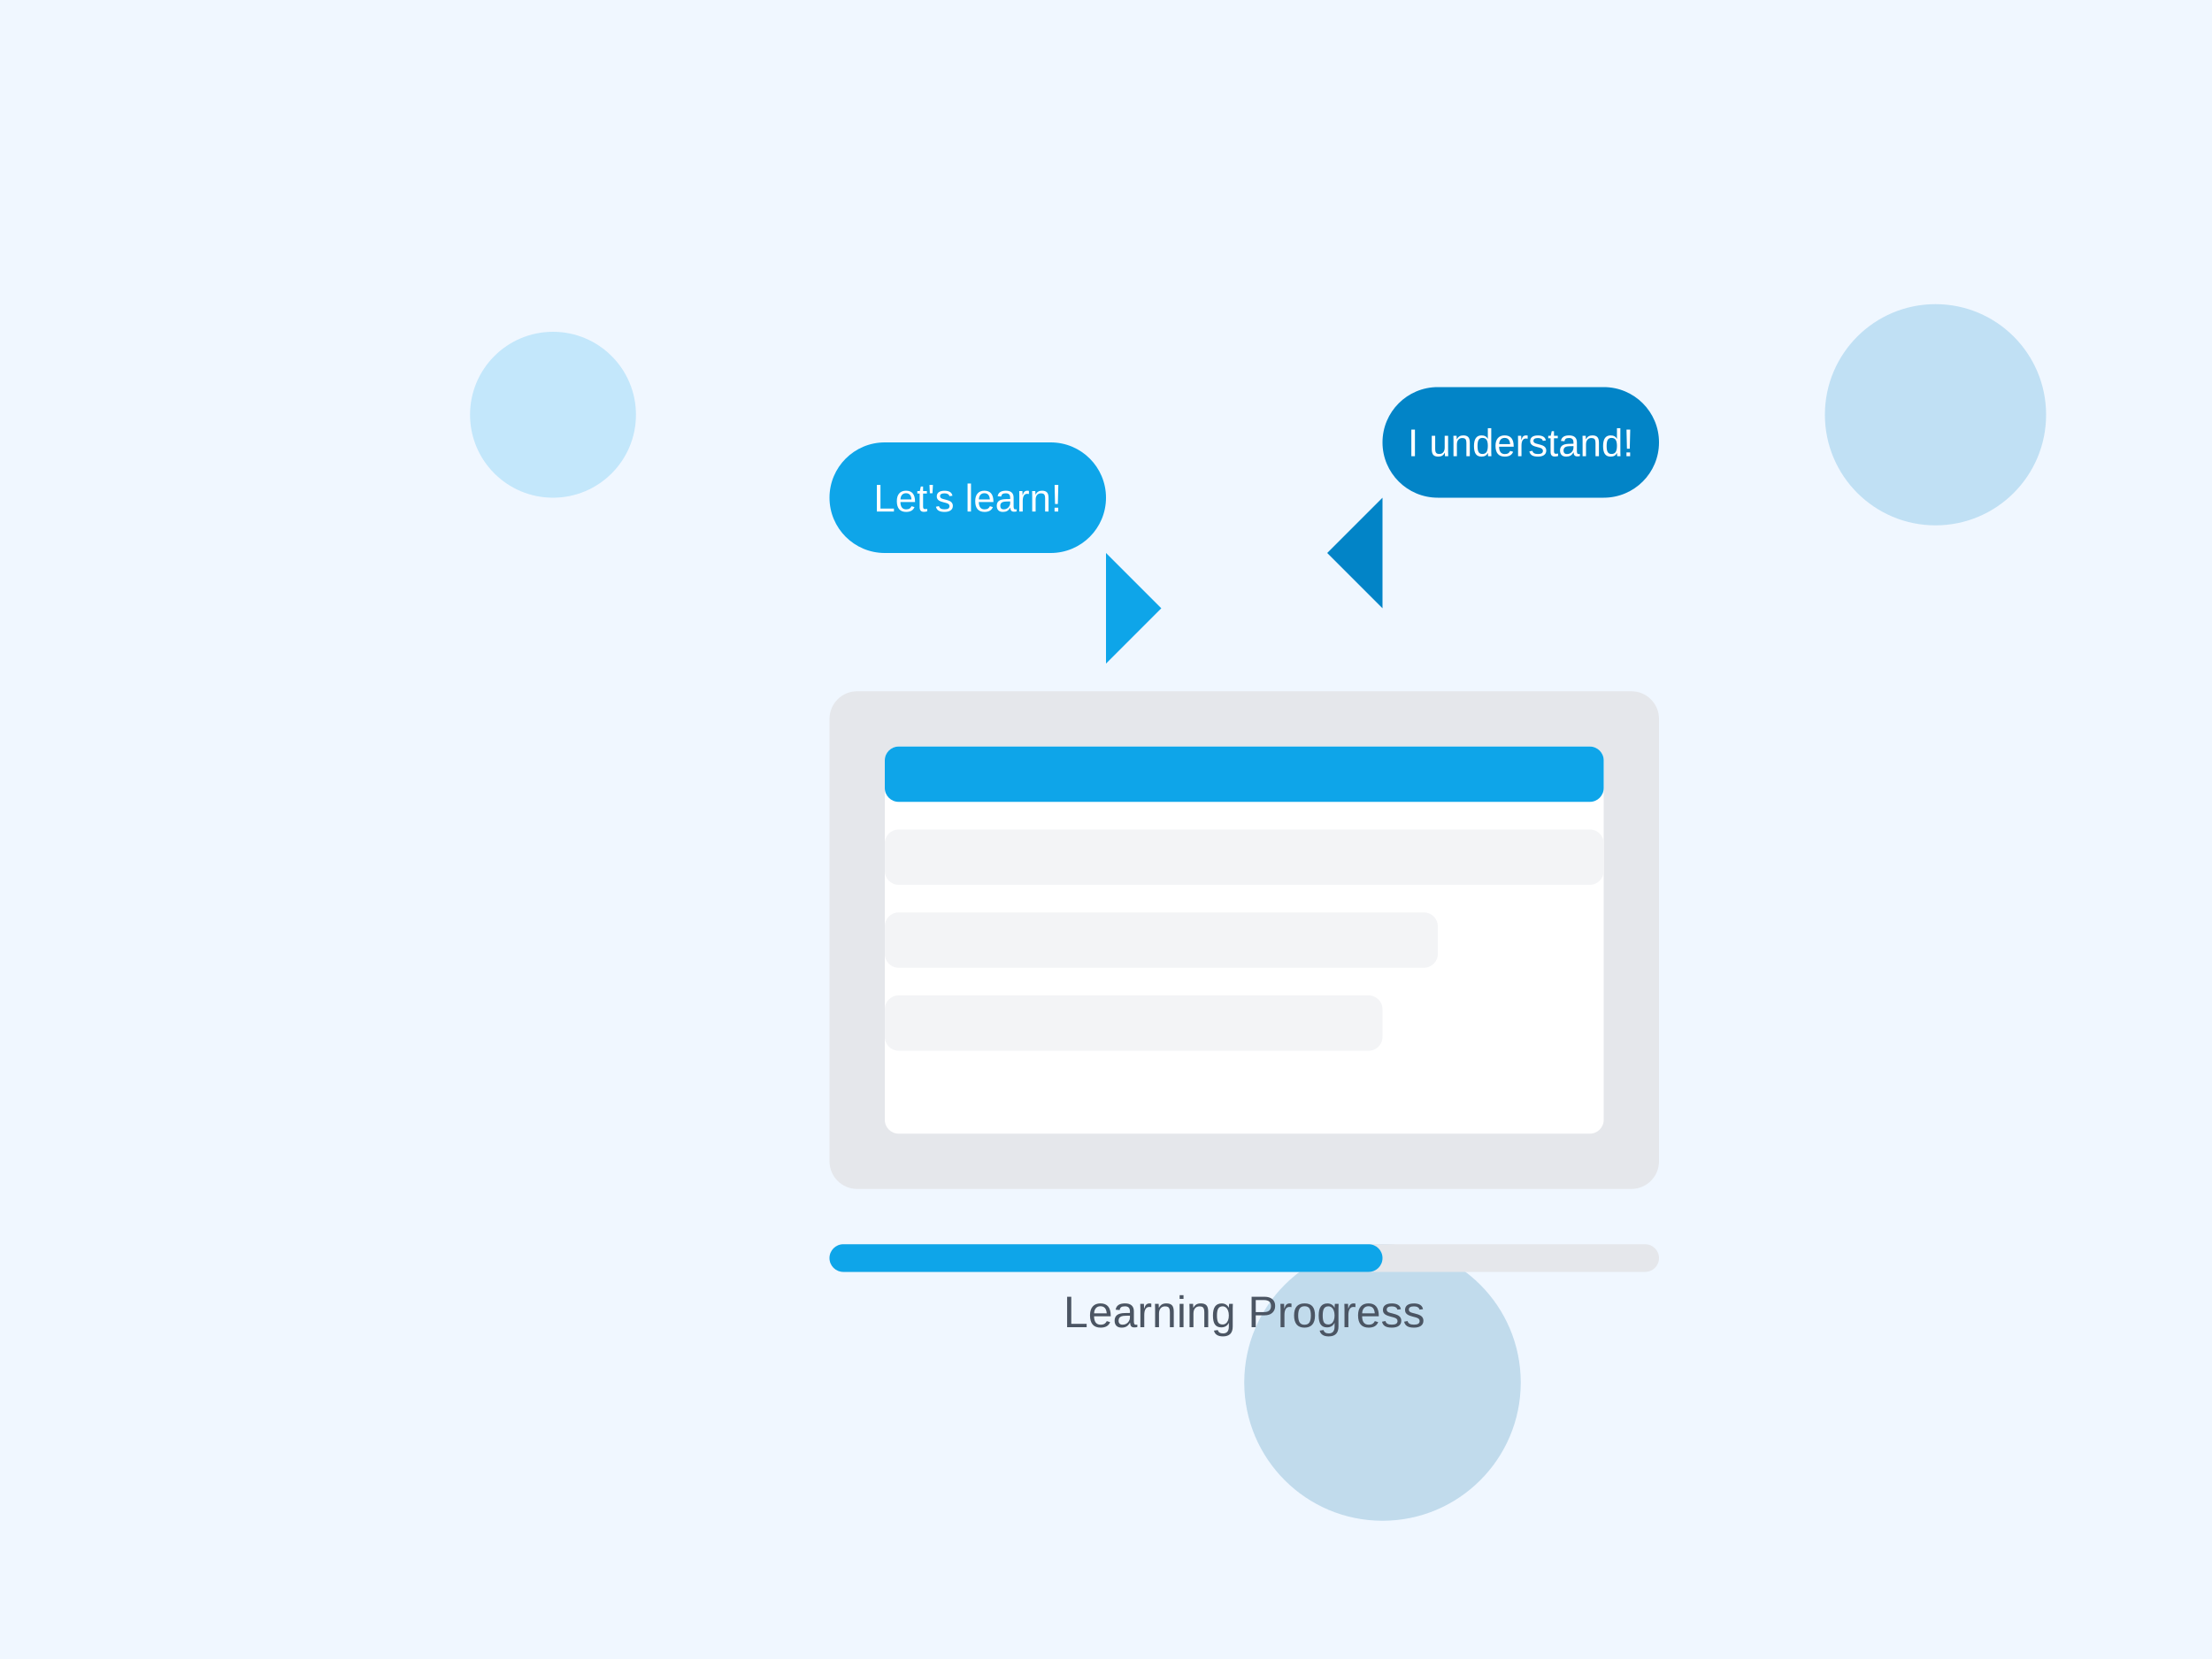
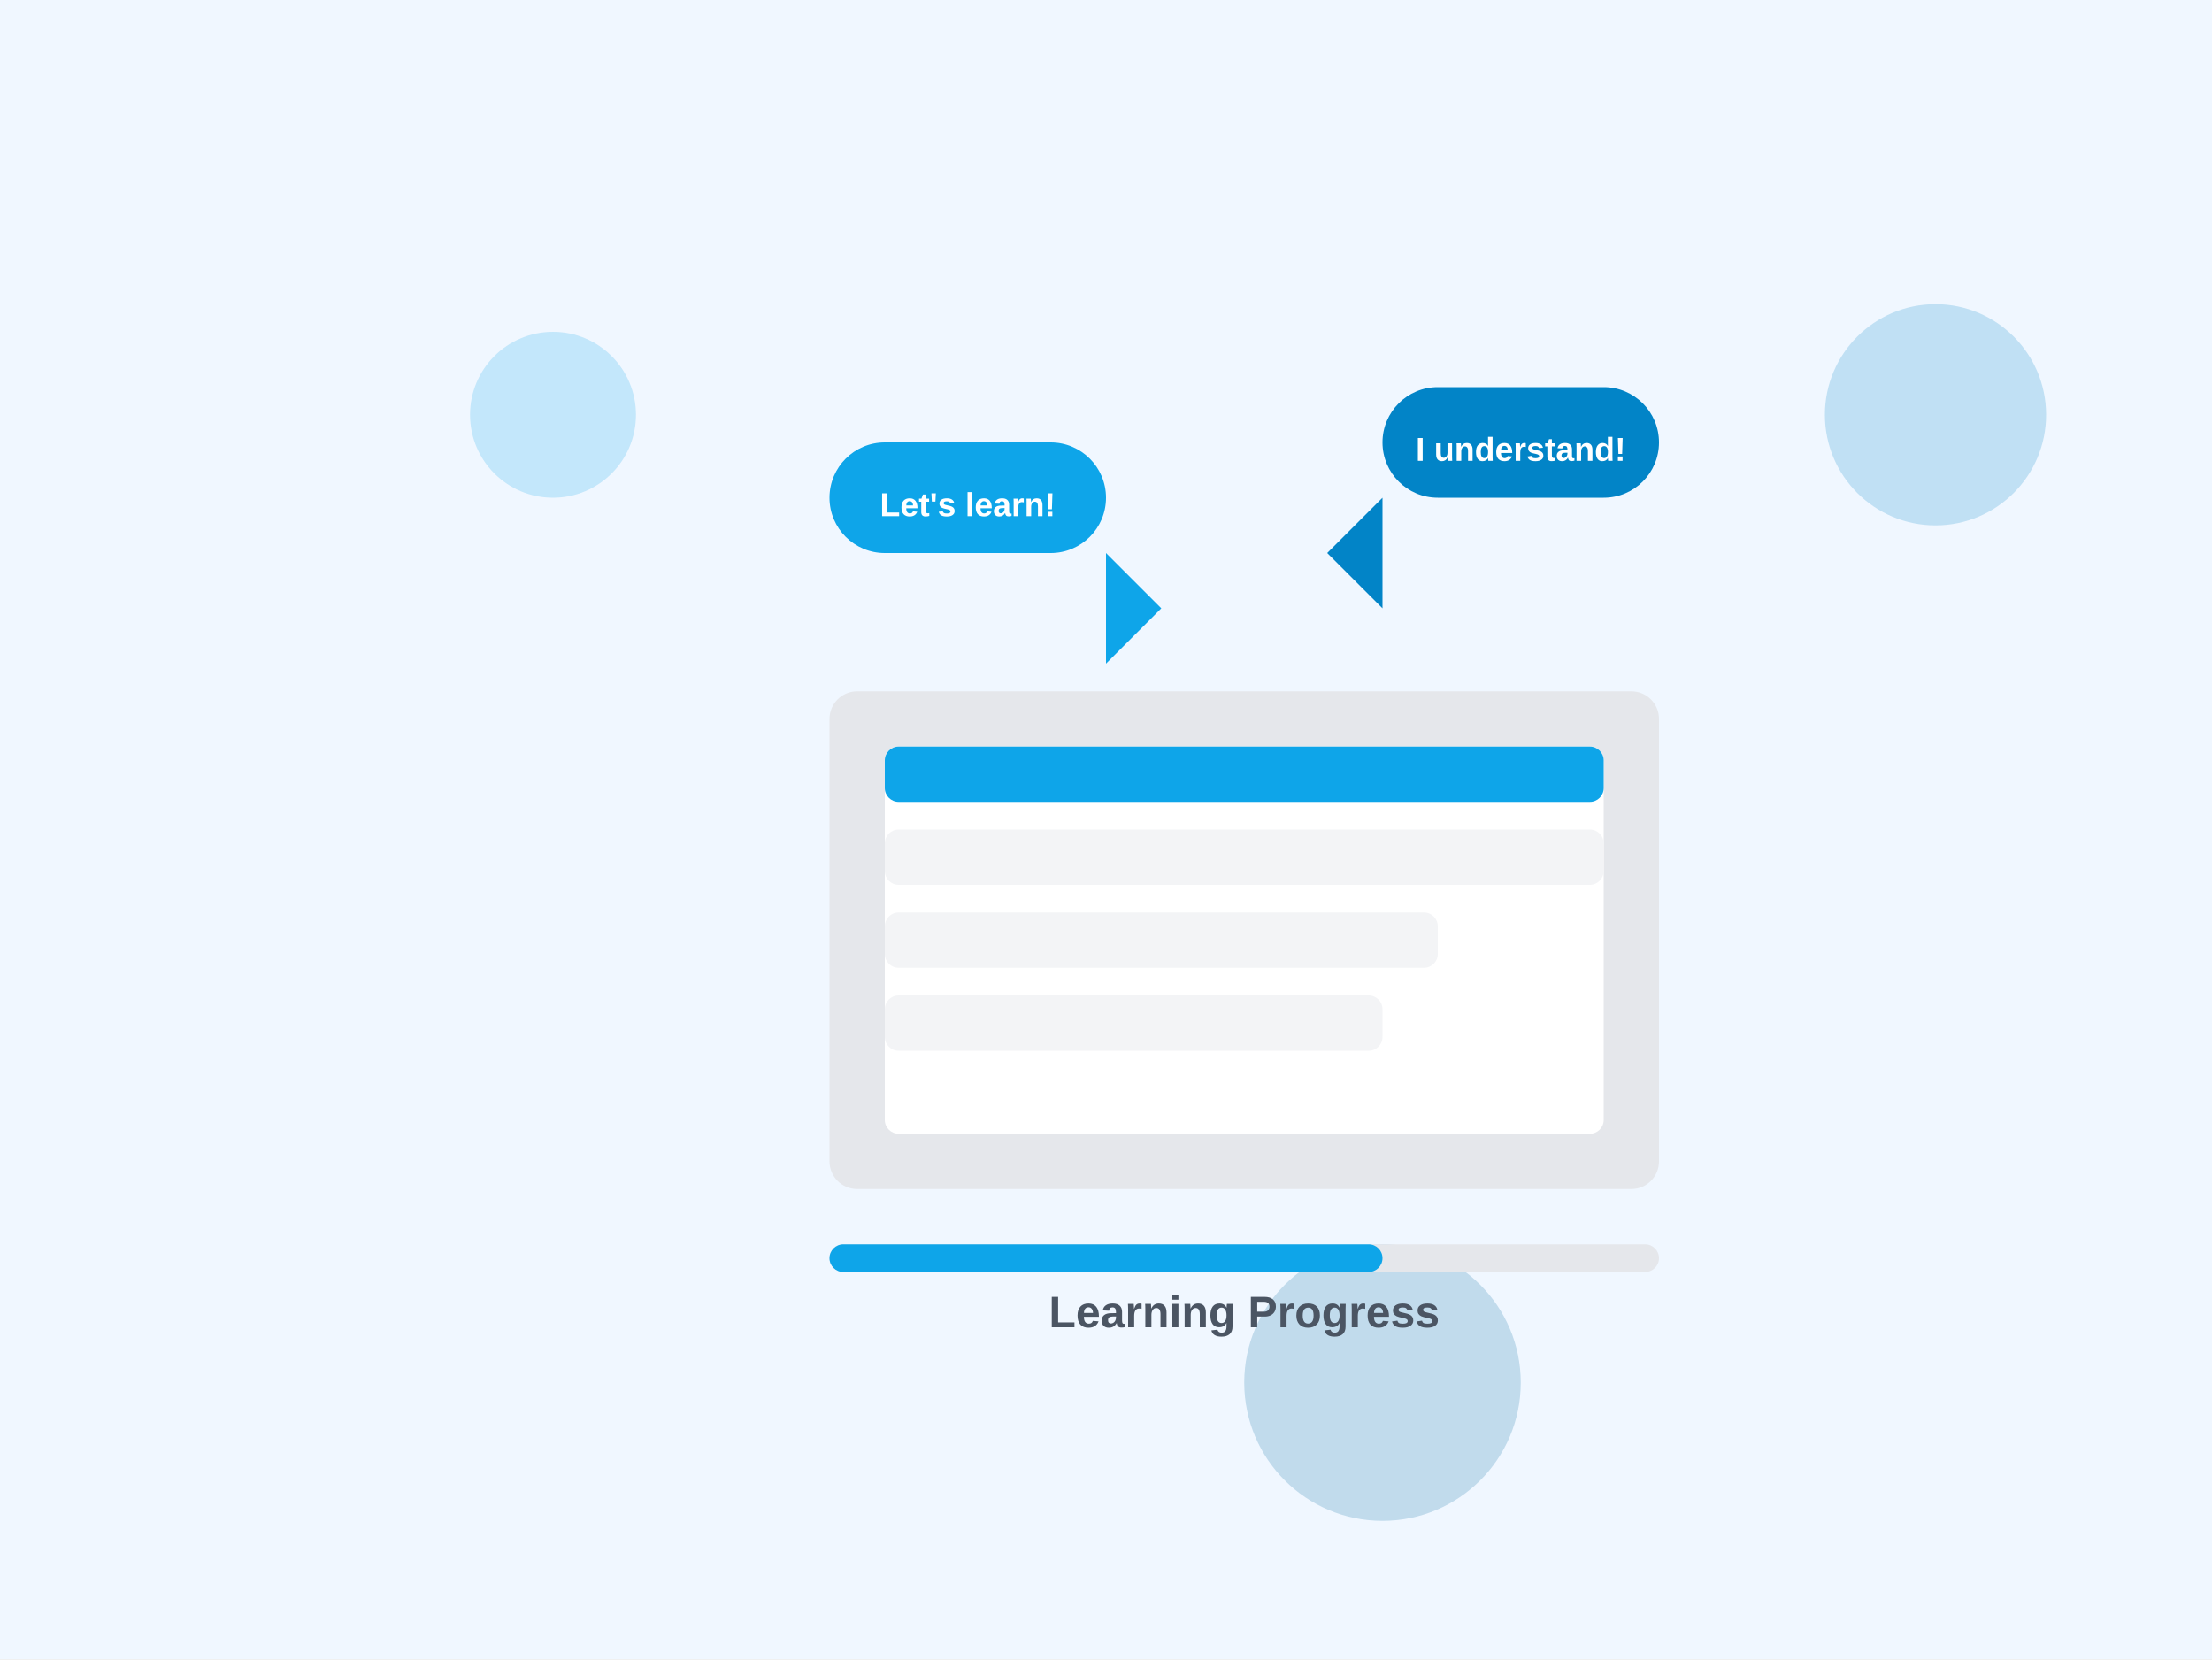
- <svg xmlns="http://www.w3.org/2000/svg" width="800" height="600" viewBox="0 0 800 600" fill="none">
-   <rect width="800" height="600" fill="#F0F7FF" />
-   <g transform="translate(100, 100)">
-     <rect x="200" y="150" width="300" height="180" rx="10" fill="#E5E7EB" />
-     <rect x="220" y="170" width="260" height="140" rx="5" fill="#FFFFFF" />
-     <rect x="220" y="170" width="260" height="20" rx="5" fill="#0EA5E9" />
-     <rect x="220" y="200" width="260" height="20" rx="5" fill="#F3F4F6" />
-     <rect x="220" y="230" width="200" height="20" rx="5" fill="#F3F4F6" />
-     <rect x="220" y="260" width="180" height="20" rx="5" fill="#F3F4F6" />
-     <g transform="translate(300, 100)">
-       <path d="M0 0 L20 20 L0 40 Z" fill="#0EA5E9" />
-       <rect x="-100" y="-40" width="100" height="40" rx="20" fill="#0EA5E9" />
-       <text x="-50" y="-15" text-anchor="middle" font-family="Arial" font-size="14" fill="white">Let's learn!</text>
+ <svg xmlns="http://www.w3.org/2000/svg" width="1200" height="900" viewBox="0 0 1200 900" fill="none">
+   <style>
+     @keyframes float {
+       0%, 100% { transform: translateY(0); }
+       50% { transform: translateY(-10px); }
+     }
+     @keyframes pulse {
+       0%, 100% { opacity: 0.2; }
+       50% { opacity: 0.4; }
+     }
+     .floating { animation: float 3s ease-in-out infinite; }
+     .pulsing { animation: pulse 3s ease-in-out infinite; }
+   </style>
+   <rect width="1200" height="900" fill="#F0F7FF" />
+   <g transform="translate(150, 150)">
+     <rect x="300" y="225" width="450" height="270" rx="15" fill="#E5E7EB" />
+     <rect x="330" y="255" width="390" height="210" rx="7.5" fill="#FFFFFF" />
+     <rect x="330" y="255" width="390" height="30" rx="7.5" fill="#0EA5E9" />
+     <rect x="330" y="300" width="390" height="30" rx="7.5" fill="#F3F4F6" />
+     <rect x="330" y="345" width="300" height="30" rx="7.5" fill="#F3F4F6" />
+     <rect x="330" y="390" width="270" height="30" rx="7.5" fill="#F3F4F6" />
+     <g transform="translate(450, 150)" class="floating">
+       <path d="M0 0 L30 30 L0 60 Z" fill="#0EA5E9" />
+       <rect x="-150" y="-60" width="150" height="60" rx="30" fill="#0EA5E9" />
+       <text x="-75" y="-20" text-anchor="middle" font-family="Arial" font-size="18" font-weight="bold" fill="white">Let's learn!</text>
    </g>
-     <g transform="translate(400, 80)">
-       <path d="M0 0 L-20 20 L0 40 Z" fill="#0284C7" />
-       <rect x="0" y="-40" width="100" height="40" rx="20" fill="#0284C7" />
-       <text x="50" y="-15" text-anchor="middle" font-family="Arial" font-size="14" fill="white">I understand!</text>
+     <g transform="translate(600, 120)" class="floating" style="animation-delay: 1.5s">
+       <path d="M0 0 L-30 30 L0 60 Z" fill="#0284C7" />
+       <rect x="0" y="-60" width="150" height="60" rx="30" fill="#0284C7" />
+       <text x="75" y="-20" text-anchor="middle" font-family="Arial" font-size="18" font-weight="bold" fill="white">I understand!</text>
    </g>
-     <circle cx="100" cy="50" r="30" fill="#0EA5E9" opacity="0.2" />
-     <circle cx="600" cy="50" r="40" fill="#0284C7" opacity="0.2" />
-     <circle cx="400" cy="400" r="50" fill="#0369A1" opacity="0.2" />
-     <rect x="200" y="350" width="300" height="10" rx="5" fill="#E5E7EB" />
-     <rect x="200" y="350" width="200" height="10" rx="5" fill="#0EA5E9" />
-     <text x="350" y="380" text-anchor="middle" font-family="Arial" font-size="16" fill="#4B5563">Learning Progress</text>
+     <circle cx="150" cy="75" r="45" fill="#0EA5E9" opacity="0.2" class="pulsing" />
+     <circle cx="900" cy="75" r="60" fill="#0284C7" opacity="0.2" class="pulsing" style="animation-delay: 1s" />
+     <circle cx="600" cy="600" r="75" fill="#0369A1" opacity="0.2" class="pulsing" style="animation-delay: 2s" />
+     <rect x="300" y="525" width="450" height="15" rx="7.5" fill="#E5E7EB" />
+     <rect x="300" y="525" width="300" height="15" rx="7.5" fill="#0EA5E9" />
+     <text x="525" y="570" text-anchor="middle" font-family="Arial" font-size="24" font-weight="bold" fill="#4B5563">Learning Progress</text>
  </g>
</svg>
